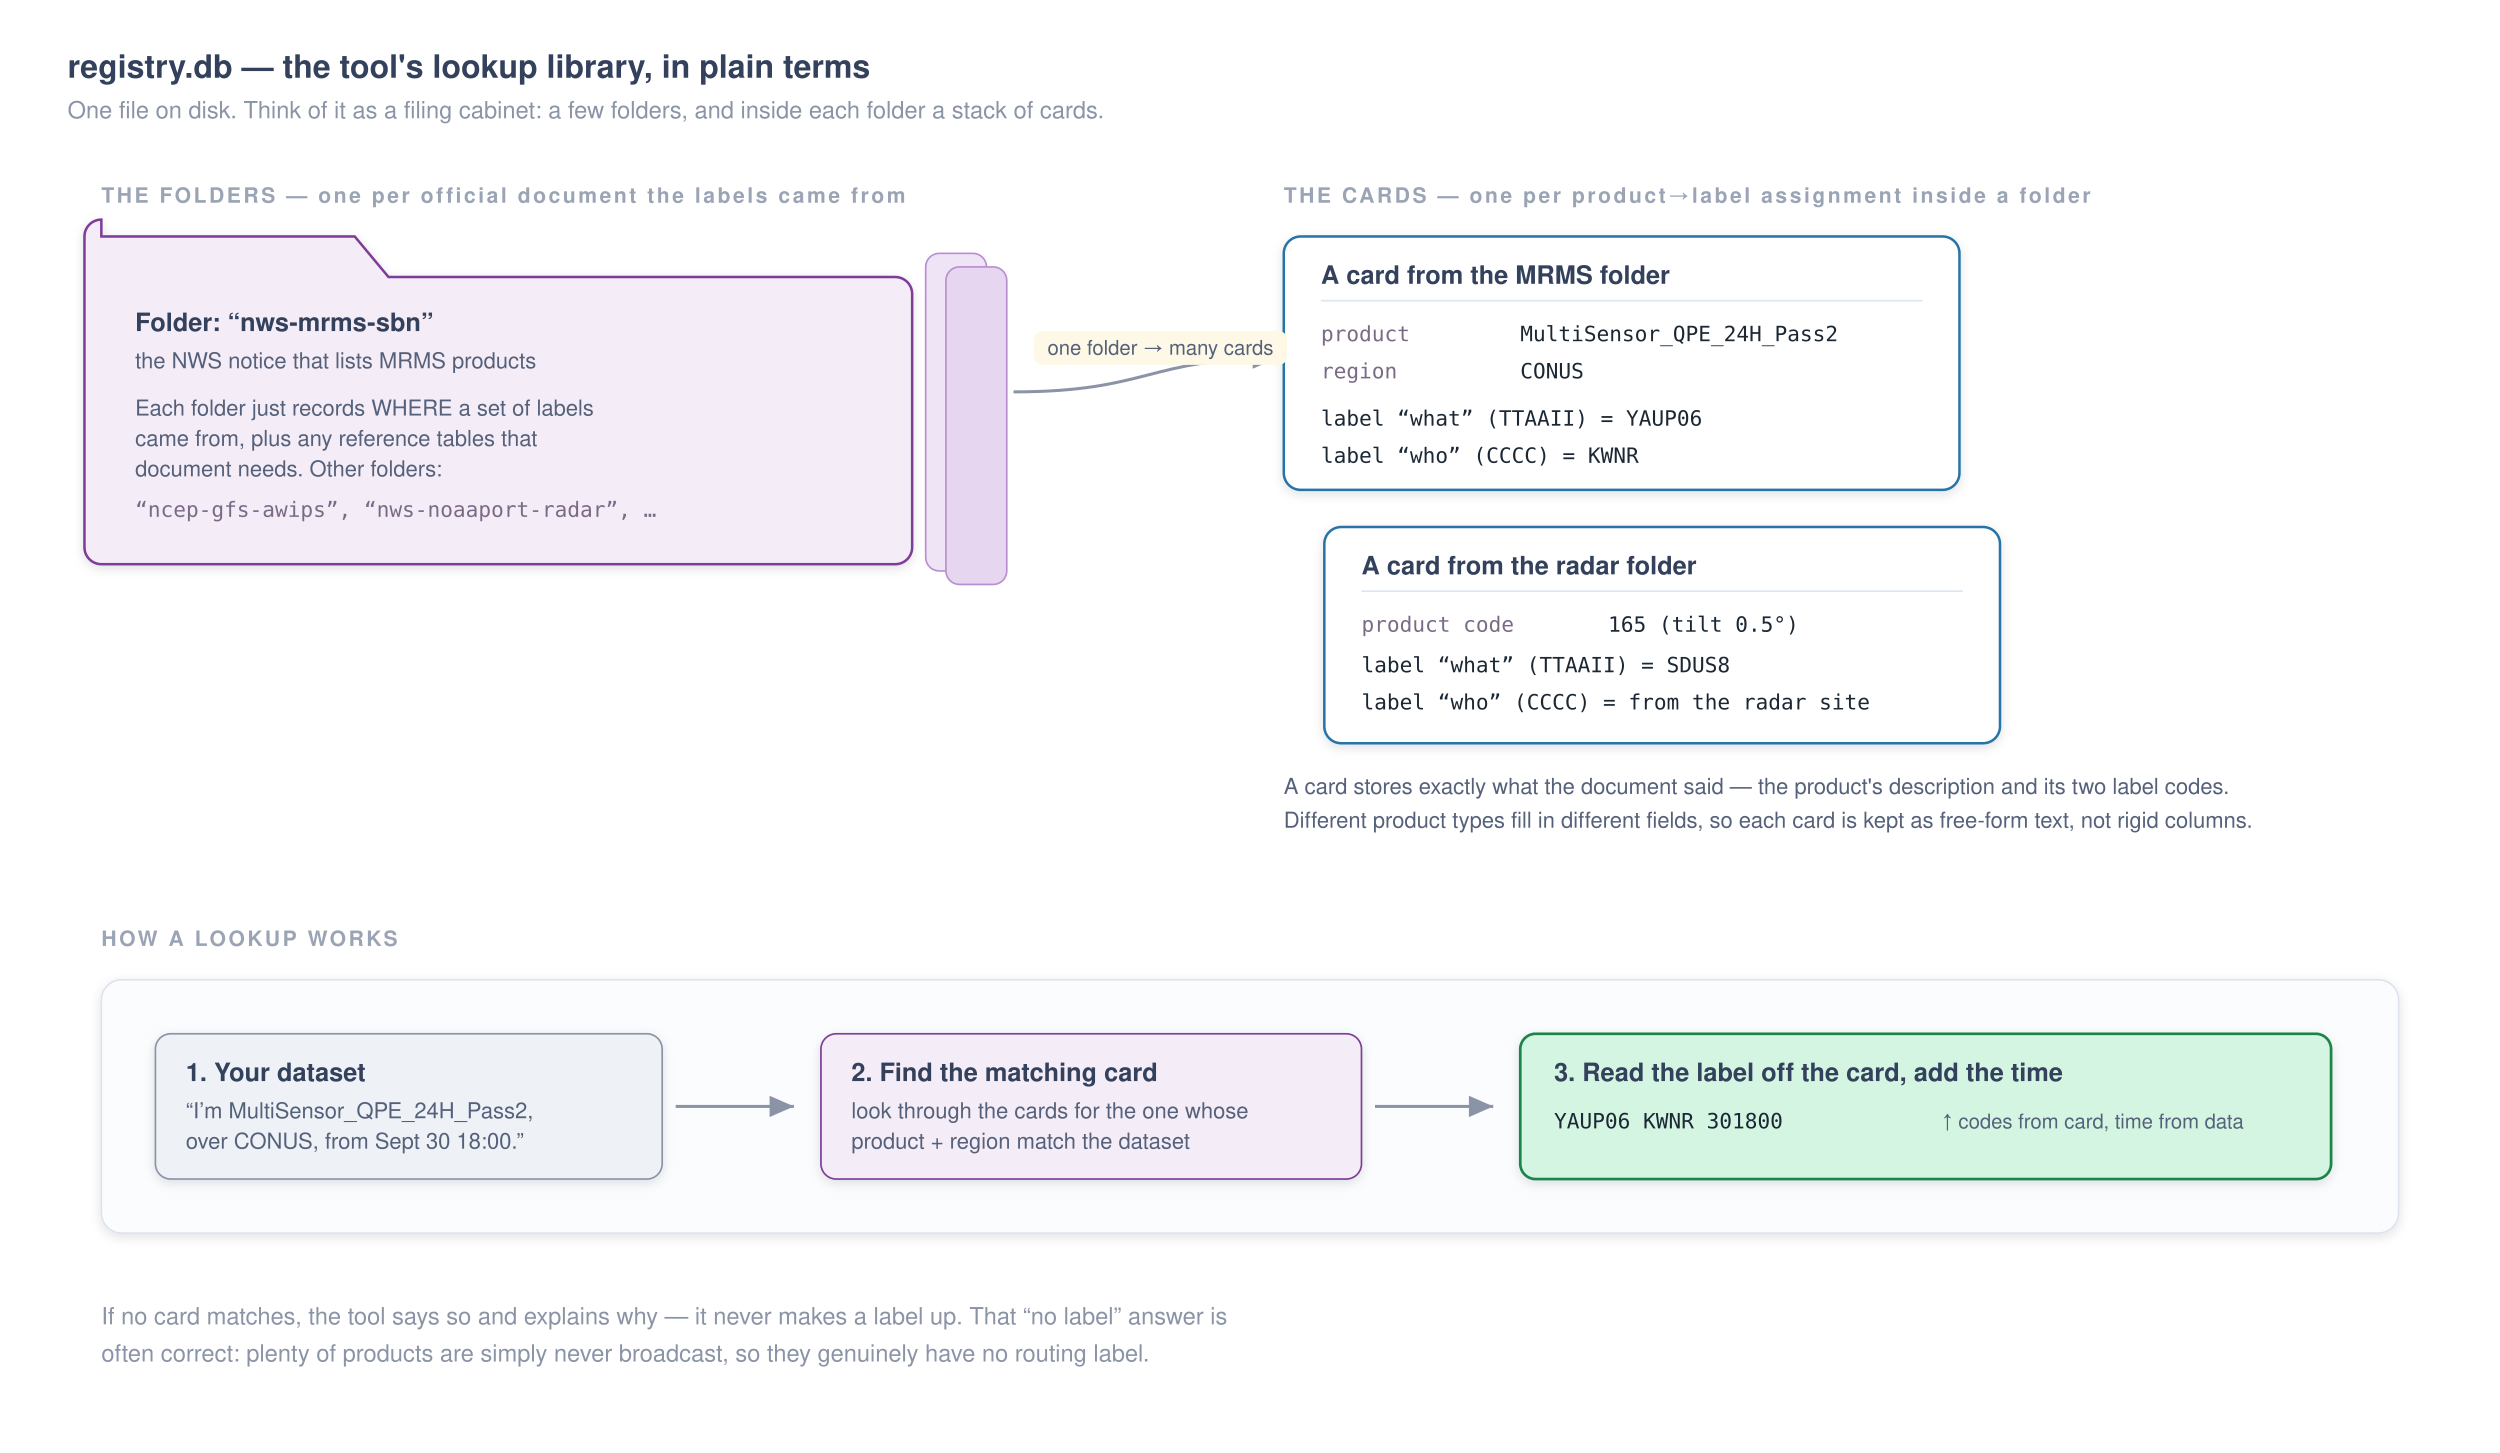
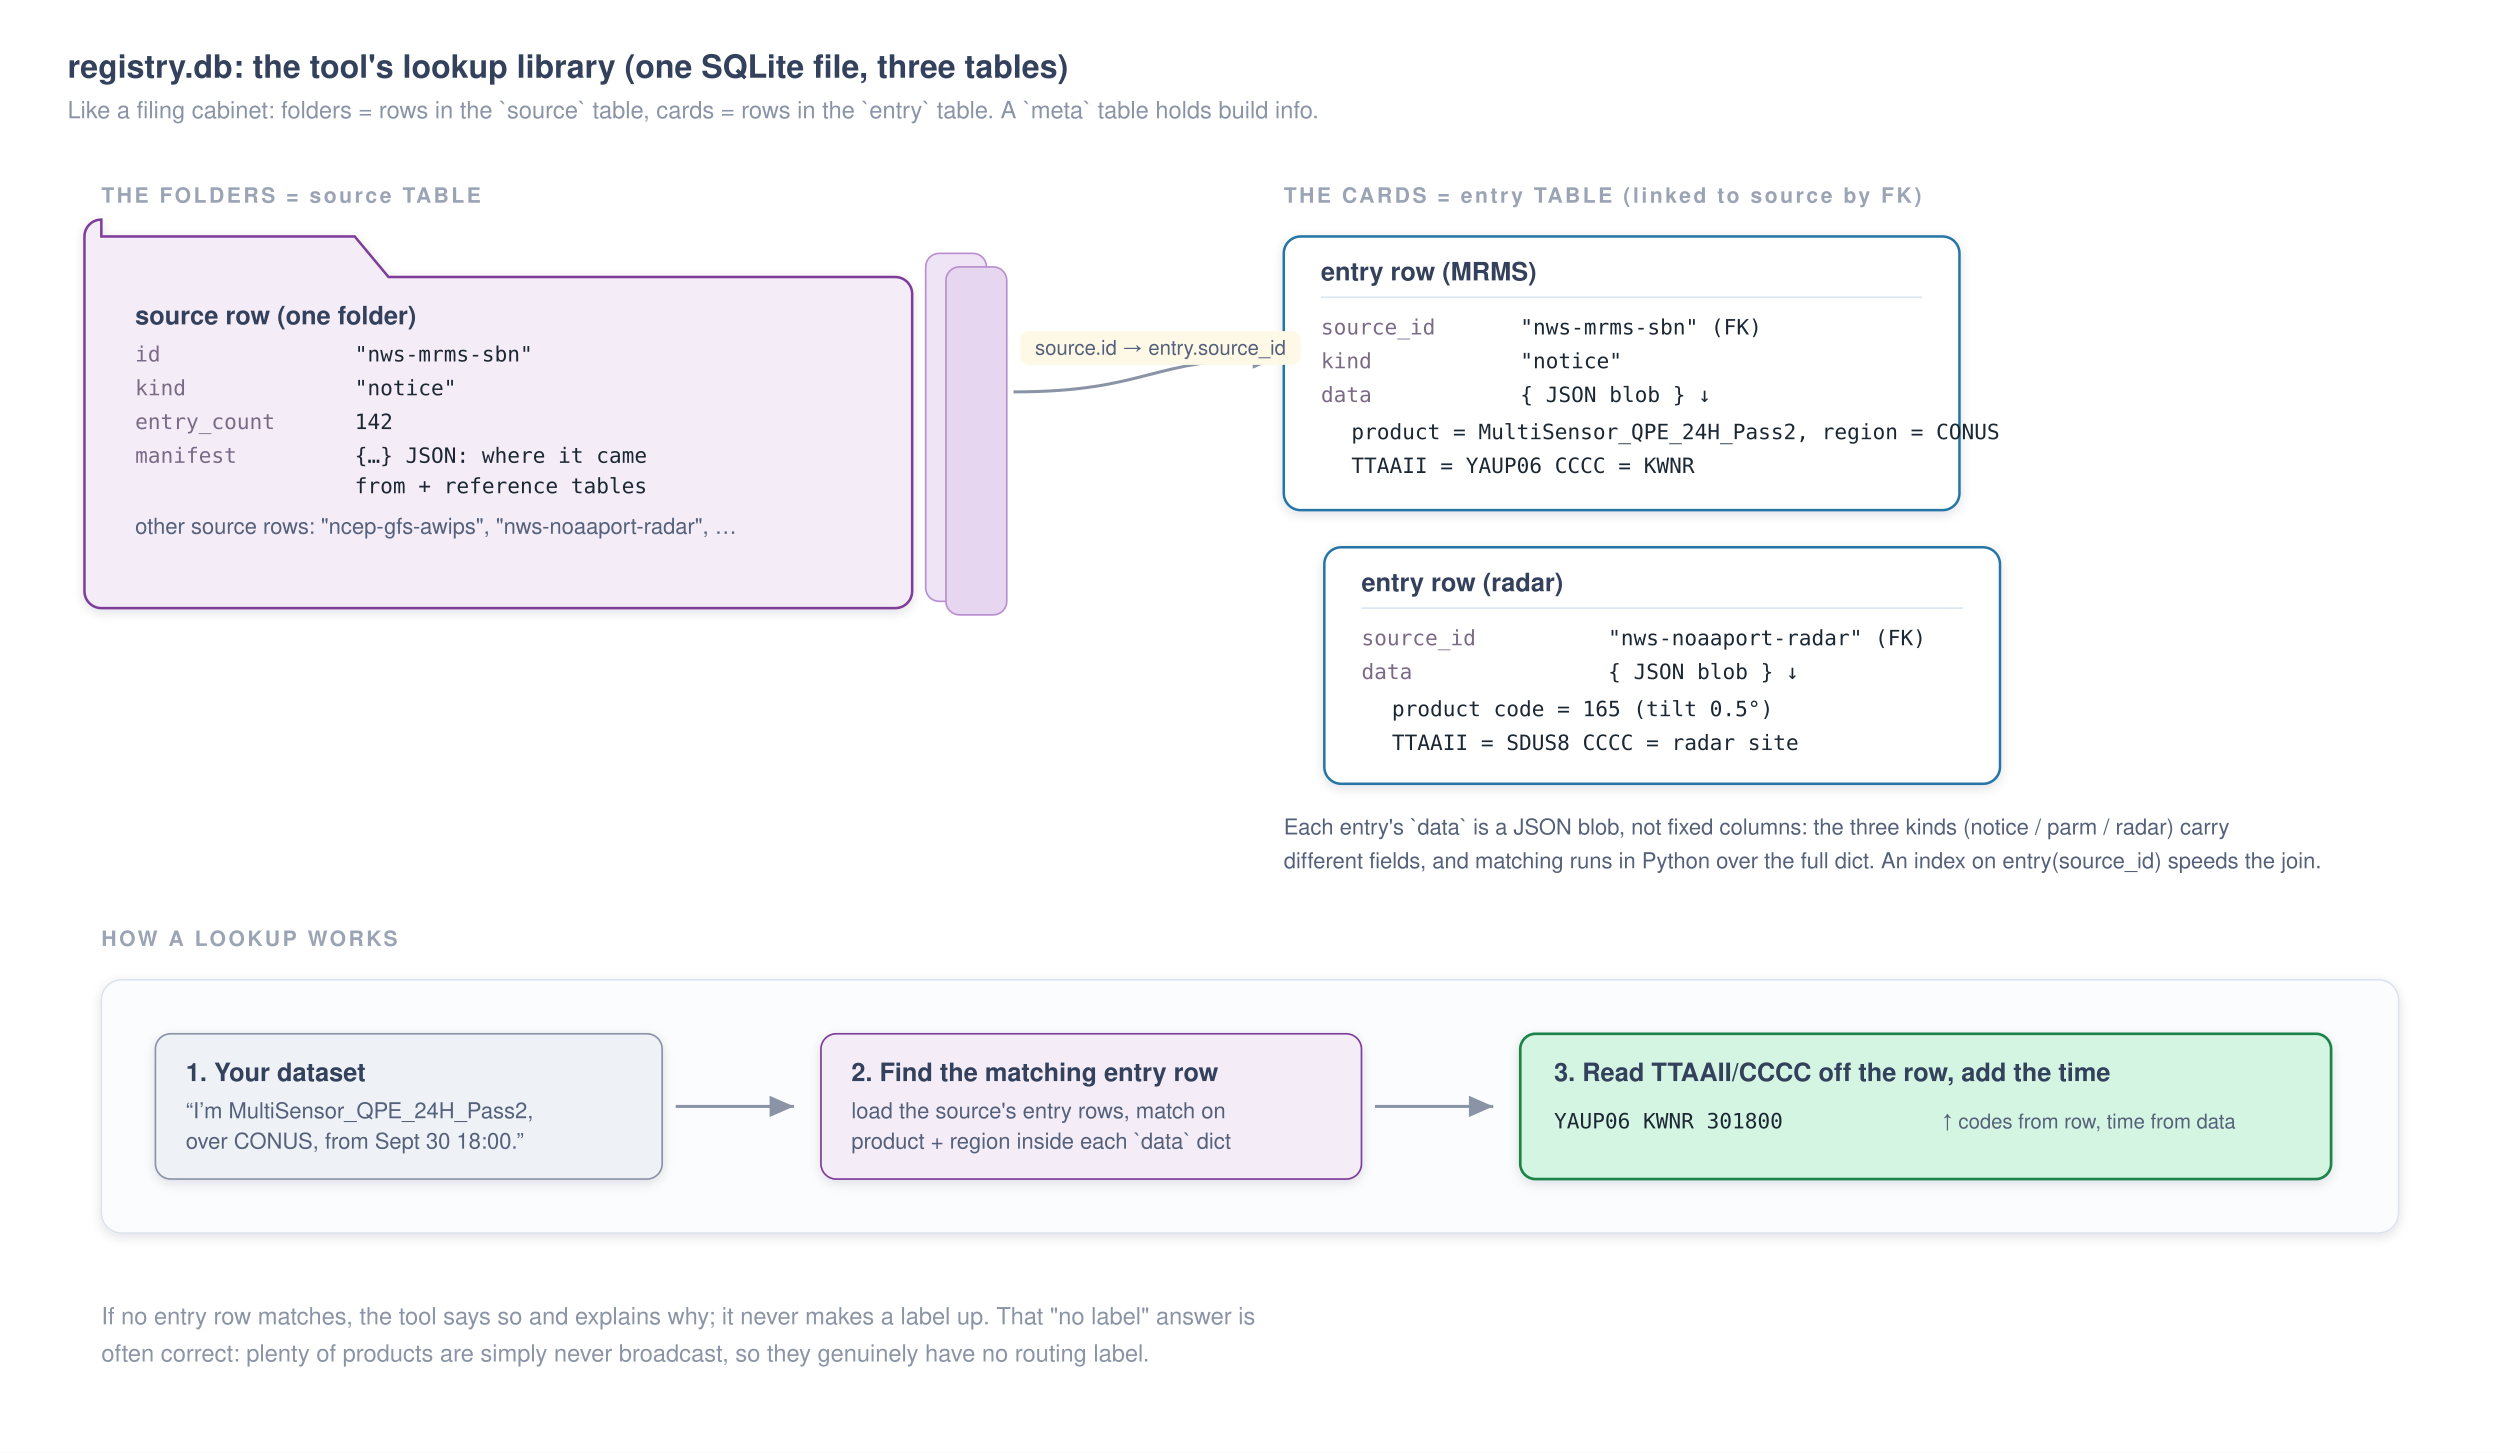
<svg xmlns="http://www.w3.org/2000/svg" width="1480" height="860" viewBox="0 0 1480 860" font-family="Helvetica, Arial, sans-serif">
  <defs>
    <marker id="arr" markerWidth="11" markerHeight="11" refX="8" refY="3.5" orient="auto" markerUnits="strokeWidth">
      <path d="M0,0 L8,3.5 L0,7 Z" fill="#8a94a6" />
    </marker>
    <filter id="soft" x="-8%" y="-8%" width="118%" height="128%">
      <feDropShadow dx="0" dy="2" stdDeviation="3" flood-color="#1b2733" flood-opacity="0.12" />
    </filter>
  </defs>
  <rect width="1480" height="860" fill="#ffffff" />
  <style>
    .h1   { fill:#33415c; font-size:19px; font-weight:700; }
    .sub  { fill:#8a94a6; font-size:14px; }
    .tag  { fill:#9aa4b5; font-size:12.5px; font-weight:700; letter-spacing:1.5px; }
    .lab  { fill:#33415c; font-size:15px; font-weight:700; }
    .txt  { fill:#55617a; font-size:13px; }
    .mono { font-family:'DejaVu Sans Mono',Menlo,monospace; }
    .kv   { fill:#1b2733; font-size:12.5px; font-family:'DejaVu Sans Mono',Menlo,monospace; }
    .kvk  { fill:#7a6a86; font-size:12.5px; font-family:'DejaVu Sans Mono',Menlo,monospace; }
    .pill { fill:#55617a; font-size:12px; }
  </style>
-   <text class="h1" x="40" y="46">registry.db — the tool's lookup library, in plain terms</text>
-   <text class="sub" x="40" y="70">One file on disk. Think of it as a filing cabinet: a few folders, and inside each folder a stack of cards.</text>
-   <text class="tag" x="60" y="120">THE FOLDERS  —  one per official document the labels came from</text>
+   <text class="h1" x="40" y="46">registry.db: the tool's lookup library (one SQLite file, three tables)</text>
+   <text class="sub" x="40" y="70">Like a filing cabinet: folders = rows in the `source` table, cards = rows in the `entry` table. A `meta` table holds build info.</text>
+   <text class="tag" x="60" y="120">THE FOLDERS  =  source TABLE</text>
  <g filter="url(#soft)">
-     <path d="M60 140 h150 l20 24 h300 a10 10 0 0 1 10 10 v150 a10 10 0 0 1 -10 10 h-470 a10 10 0 0 1 -10 -10 v-184 a10 10 0 0 1 10 -10 z" fill="#f4ecf7" stroke="#7d3c98" stroke-width="1.5" />
+     <path d="M60 140 h150 l20 24 h300 a10 10 0 0 1 10 10 v176 a10 10 0 0 1 -10 10 h-470 a10 10 0 0 1 -10 -10 v-210 a10 10 0 0 1 10 -10 z" fill="#f4ecf7" stroke="#7d3c98" stroke-width="1.5" />
  </g>
-   <text class="lab" x="80" y="196" fill="#4a235a">Folder: “nws-mrms-sbn”</text>
-   <text class="txt" x="80" y="218" fill="#6a4a7a">the NWS notice that lists MRMS products</text>
-   <text class="txt" x="80" y="246" fill="#55617a">Each folder just records WHERE a set of labels</text>
-   <text class="txt" x="80" y="264" fill="#55617a">came from, plus any reference tables that</text>
-   <text class="txt" x="80" y="282" fill="#55617a">document needs. Other folders:</text>
-   <text class="kvk" x="80" y="306">“ncep-gfs-awips”, “nws-noaaport-radar”, …</text>
-   <rect x="548" y="150" width="36" height="188" rx="8" fill="#efe4f5" stroke="#b98fd0" />
-   <rect x="560" y="158" width="36" height="188" rx="8" fill="#e7d6f0" stroke="#b98fd0" />
-   <text class="tag" x="760" y="120">THE CARDS  —  one per product→label assignment inside a folder</text>
+   <text class="lab" x="80" y="192" fill="#4a235a">source row (one folder)</text>
+   <text class="kvk" x="80" y="214">id</text>
+   <text class="kv" x="210" y="214">"nws-mrms-sbn"</text>
+   <text class="kvk" x="80" y="234">kind</text>
+   <text class="kv" x="210" y="234">"notice"</text>
+   <text class="kvk" x="80" y="254">entry_count</text>
+   <text class="kv" x="210" y="254">142</text>
+   <text class="kvk" x="80" y="274">manifest</text>
+   <text class="kv" x="210" y="274">{…} JSON: where it came</text>
+   <text class="kv" x="210" y="292">from + reference tables</text>
+   <text class="txt" x="80" y="316" fill="#8a94a6">other source rows: "ncep-gfs-awips", "nws-noaaport-radar", …</text>
+   <rect x="548" y="150" width="36" height="206" rx="8" fill="#efe4f5" stroke="#b98fd0" />
+   <rect x="560" y="158" width="36" height="206" rx="8" fill="#e7d6f0" stroke="#b98fd0" />
+   <text class="tag" x="760" y="120">THE CARDS  =  entry TABLE  (linked to source by FK)</text>
  <g filter="url(#soft)">
-     <rect x="760" y="140" width="400" height="150" rx="10" fill="#ffffff" stroke="#2874a6" stroke-width="1.5" />
+     <rect x="760" y="140" width="400" height="162" rx="10" fill="#ffffff" stroke="#2874a6" stroke-width="1.5" />
  </g>
-   <text class="lab" x="782" y="168" fill="#1b4f72">A card from the MRMS folder</text>
-   <line x1="782" y1="178" x2="1138" y2="178" stroke="#dbe6f0" />
-   <text class="kvk" x="782" y="202">product</text>
-   <text class="kv" x="900" y="202">MultiSensor_QPE_24H_Pass2</text>
-   <text class="kvk" x="782" y="224">region</text>
-   <text class="kv" x="900" y="224">CONUS</text>
-   <text class="kv" x="782" y="252" fill="#145a32">label “what” (TTAAII) = YAUP06</text>
-   <text class="kv" x="782" y="274" fill="#145a32">label “who”  (CCCC)   = KWNR</text>
+   <text class="lab" x="782" y="166" fill="#1b4f72">entry row (MRMS)</text>
+   <line x1="782" y1="176" x2="1138" y2="176" stroke="#dbe6f0" />
+   <text class="kvk" x="782" y="198">source_id</text>
+   <text class="kv" x="900" y="198">"nws-mrms-sbn"  (FK)</text>
+   <text class="kvk" x="782" y="218">kind</text>
+   <text class="kv" x="900" y="218">"notice"</text>
+   <text class="kvk" x="782" y="238">data</text>
+   <text class="kv" x="900" y="238">{ JSON blob } ↓</text>
+   <text class="kv" x="800" y="260" fill="#55617a">product = MultiSensor_QPE_24H_Pass2, region = CONUS</text>
+   <text class="kv" x="800" y="280" fill="#145a32">TTAAII = YAUP06   CCCC = KWNR</text>
  <g filter="url(#soft)">
-     <rect x="784" y="312" width="400" height="128" rx="10" fill="#ffffff" stroke="#2874a6" stroke-width="1.5" />
+     <rect x="784" y="324" width="400" height="140" rx="10" fill="#ffffff" stroke="#2874a6" stroke-width="1.5" />
  </g>
-   <text class="lab" x="806" y="340" fill="#1b4f72">A card from the radar folder</text>
-   <line x1="806" y1="350" x2="1162" y2="350" stroke="#dbe6f0" />
-   <text class="kvk" x="806" y="374">product code</text>
-   <text class="kv" x="952" y="374">165  (tilt 0.5°)</text>
-   <text class="kv" x="806" y="398" fill="#145a32">label “what” (TTAAII) = SDUS8</text>
-   <text class="kv" x="806" y="420" fill="#145a32">label “who”  (CCCC)   = from the radar site</text>
+   <text class="lab" x="806" y="350" fill="#1b4f72">entry row (radar)</text>
+   <line x1="806" y1="360" x2="1162" y2="360" stroke="#dbe6f0" />
+   <text class="kvk" x="806" y="382">source_id</text>
+   <text class="kv" x="952" y="382">"nws-noaaport-radar"  (FK)</text>
+   <text class="kvk" x="806" y="402">data</text>
+   <text class="kv" x="952" y="402">{ JSON blob } ↓</text>
+   <text class="kv" x="824" y="424" fill="#55617a">product code = 165 (tilt 0.5°)</text>
+   <text class="kv" x="824" y="444" fill="#145a32">TTAAII = SDUS8   CCCC = radar site</text>
  <path d="M600 232 C680 232 680 212 756 212" fill="none" stroke="#8a94a6" stroke-width="1.8" marker-end="url(#arr)" />
-   <rect x="612" y="196" width="150" height="20" rx="5" fill="#fef9e7" />
-   <text x="687" y="210" text-anchor="middle" class="pill" fill="#9a7d0a">one folder → many cards</text>
-   <text class="txt" x="760" y="470" fill="#8a94a6">A card stores exactly what the document said — the product's description and its two label codes.</text>
-   <text class="txt" x="760" y="490" fill="#8a94a6">Different product types fill in different fields, so each card is kept as free-form text, not rigid columns.</text>
+   <rect x="604" y="196" width="166" height="20" rx="5" fill="#fef9e7" />
+   <text x="687" y="210" text-anchor="middle" class="pill" fill="#9a7d0a">source.id → entry.source_id</text>
+   <text class="txt" x="760" y="494" fill="#8a94a6">Each entry's `data` is a JSON blob, not fixed columns: the three kinds (notice / parm / radar) carry</text>
+   <text class="txt" x="760" y="514" fill="#8a94a6">different fields, and matching runs in Python over the full dict. An index on entry(source_id) speeds the join.</text>
  <text class="tag" x="60" y="560">HOW A LOOKUP WORKS</text>
  <g filter="url(#soft)">
    <rect x="60" y="580" width="1360" height="150" rx="12" fill="#fbfcfe" stroke="#dde3ec" />
  </g>
  <g filter="url(#soft)">
    <rect x="92" y="612" width="300" height="86" rx="9" fill="#eef2f7" stroke="#8a94a6" />
  </g>
  <text class="lab" x="110" y="640" fill="#1b2733" font-size="14">1. Your dataset</text>
  <text class="txt" x="110" y="662">“I’m MultiSensor_QPE_24H_Pass2,</text>
  <text class="txt" x="110" y="680">over CONUS, from Sept 30 18:00.”</text>
  <path d="M400 655 h70" fill="none" stroke="#8a94a6" stroke-width="1.8" marker-end="url(#arr)" />
  <g filter="url(#soft)">
    <rect x="486" y="612" width="320" height="86" rx="9" fill="#f4ecf7" stroke="#7d3c98" />
  </g>
-   <text class="lab" x="504" y="640" fill="#4a235a" font-size="14">2. Find the matching card</text>
-   <text class="txt" x="504" y="662" fill="#6a4a7a">look through the cards for the one whose</text>
-   <text class="txt" x="504" y="680" fill="#6a4a7a">product + region match the dataset</text>
+   <text class="lab" x="504" y="640" fill="#4a235a" font-size="14">2. Find the matching entry row</text>
+   <text class="txt" x="504" y="662" fill="#6a4a7a">load the source's entry rows, match on</text>
+   <text class="txt" x="504" y="680" fill="#6a4a7a">product + region inside each `data` dict</text>
  <path d="M814 655 h70" fill="none" stroke="#8a94a6" stroke-width="1.8" marker-end="url(#arr)" />
  <g filter="url(#soft)">
    <rect x="900" y="612" width="480" height="86" rx="9" fill="#d5f5e3" stroke="#1e8449" stroke-width="1.6" />
  </g>
-   <text class="lab" x="920" y="640" fill="#145a32" font-size="14">3. Read the label off the card, add the time</text>
+   <text class="lab" x="920" y="640" fill="#145a32" font-size="14">3. Read TTAAII/CCCC off the row, add the time</text>
  <text class="kv" x="920" y="668" fill="#145a32" font-size="15">YAUP06 KWNR 301800</text>
-   <text class="pill" x="1150" y="668" fill="#45745a">↑ codes from card, time from data</text>
-   <text class="sub" x="60" y="784">If no card matches, the tool says so and explains why — it never makes a label up. That “no label” answer is</text>
+   <text class="pill" x="1150" y="668" fill="#45745a">↑ codes from row, time from data</text>
+   <text class="sub" x="60" y="784">If no entry row matches, the tool says so and explains why; it never makes a label up. That "no label" answer is</text>
  <text class="sub" x="60" y="806">often correct: plenty of products are simply never broadcast, so they genuinely have no routing label.</text>
</svg>
